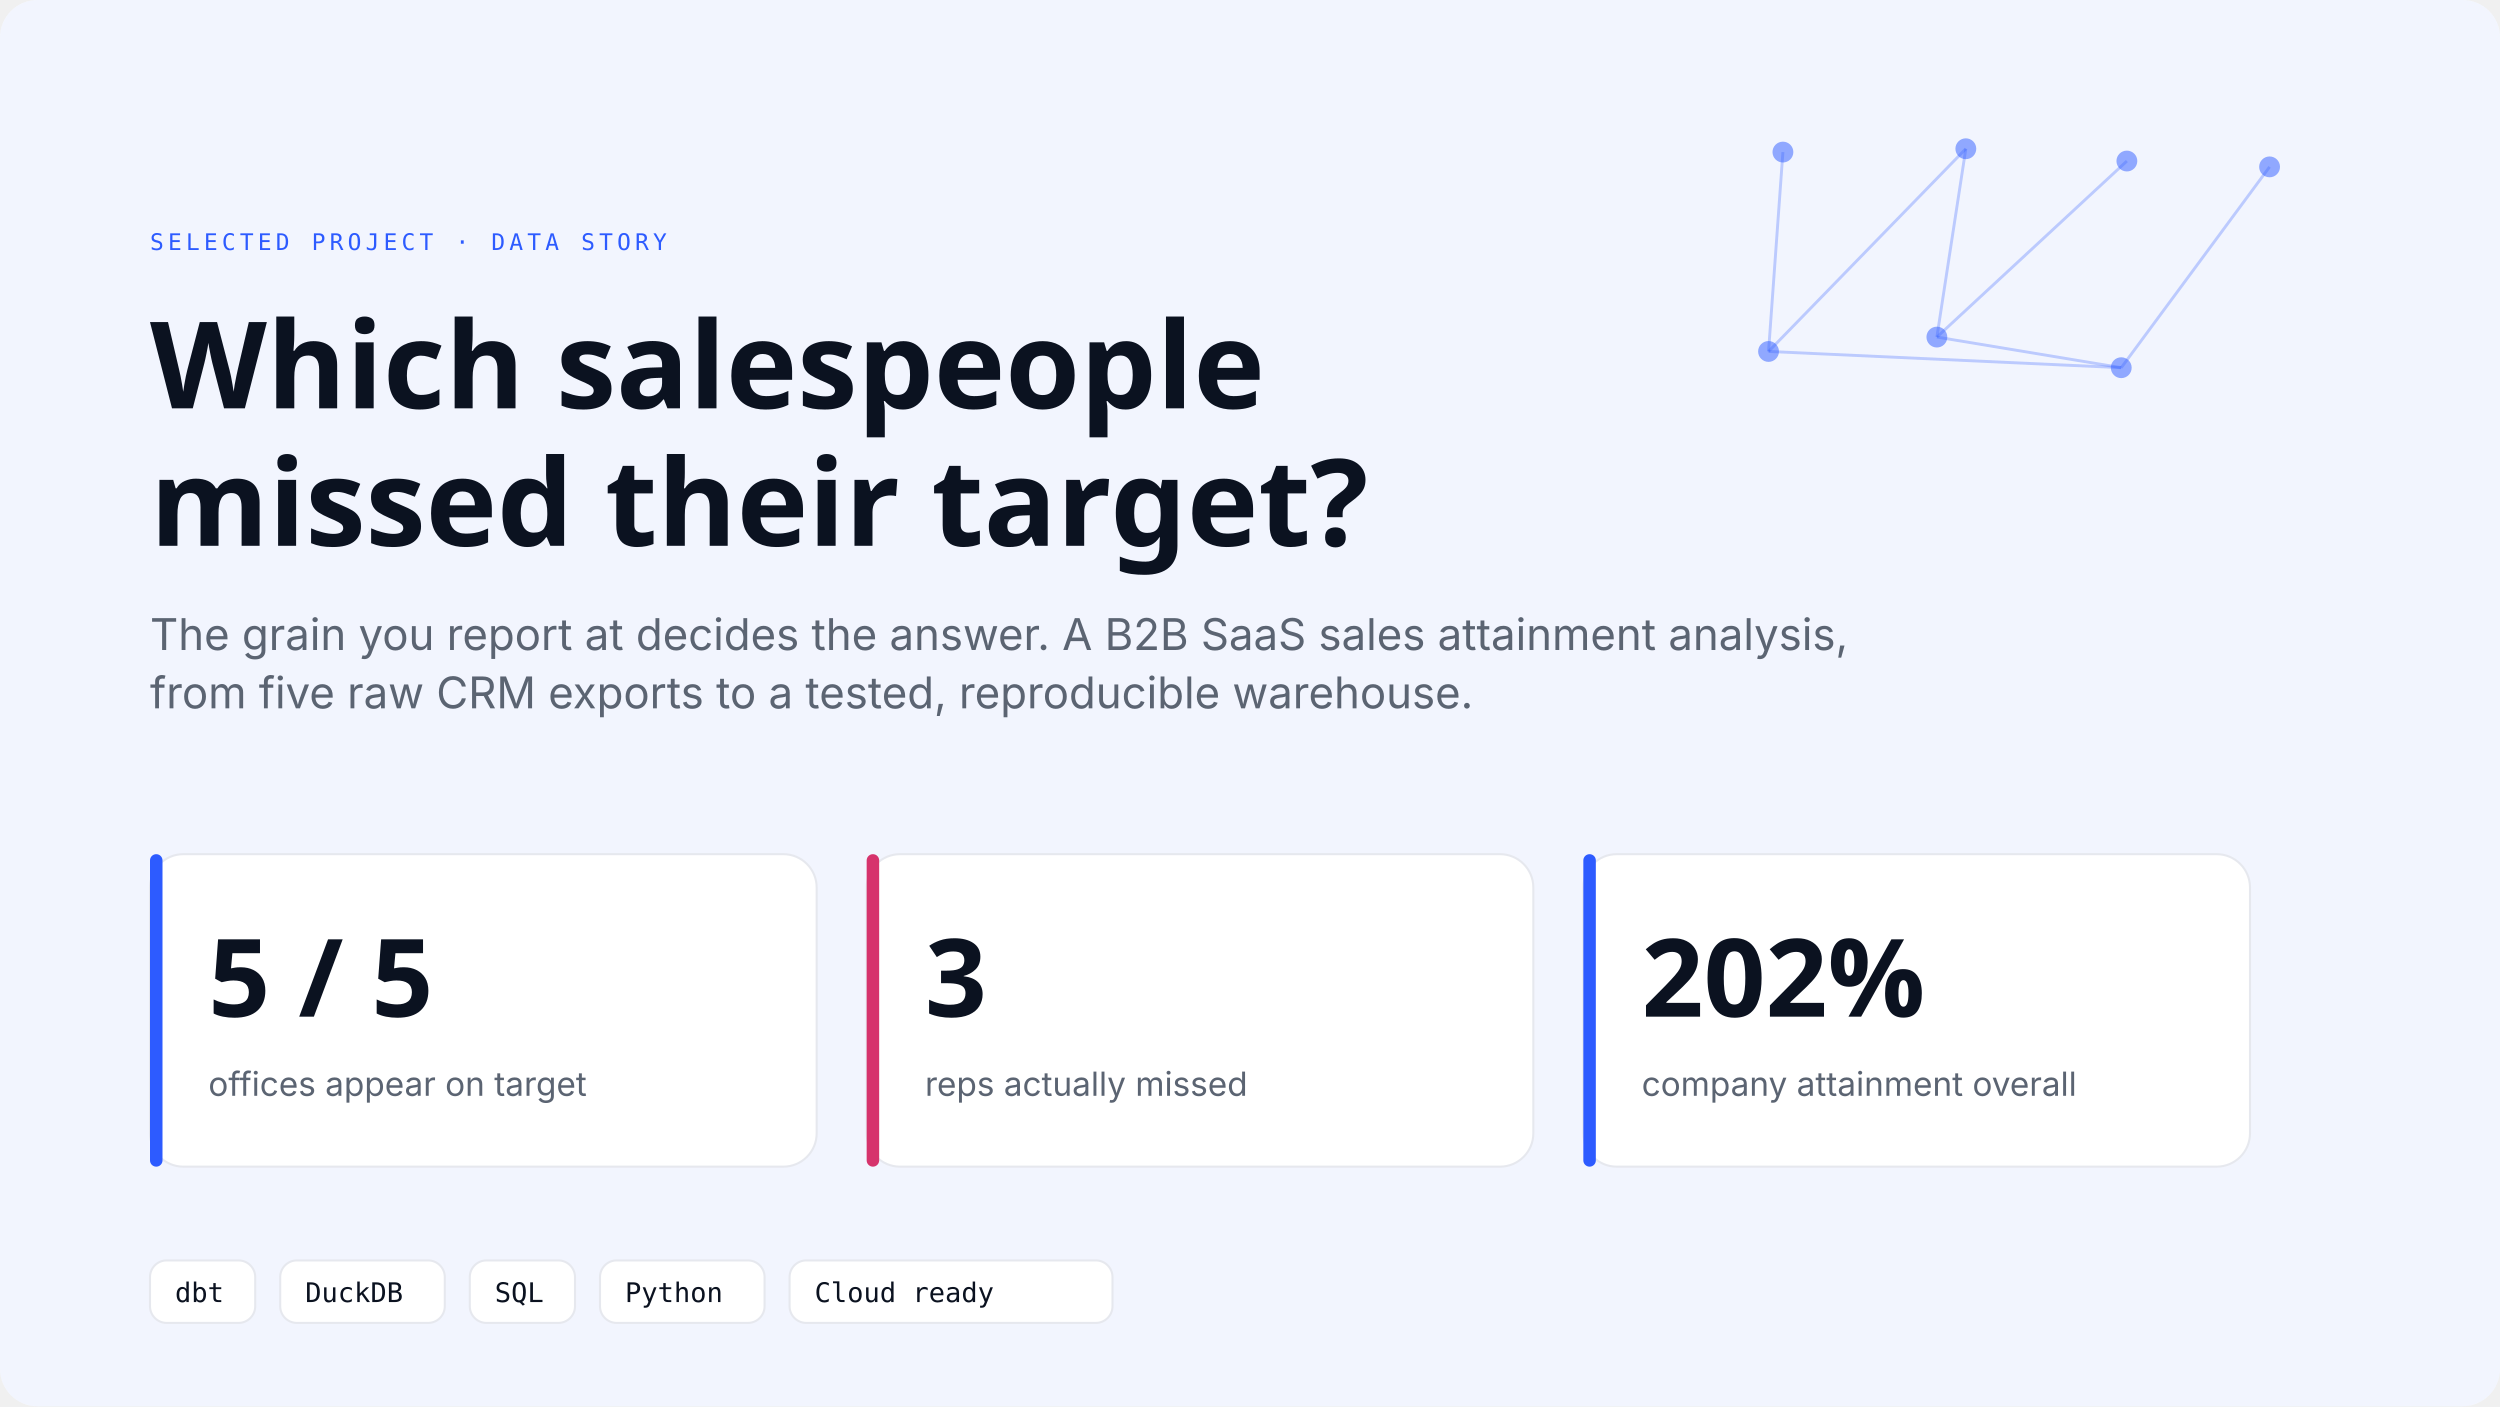
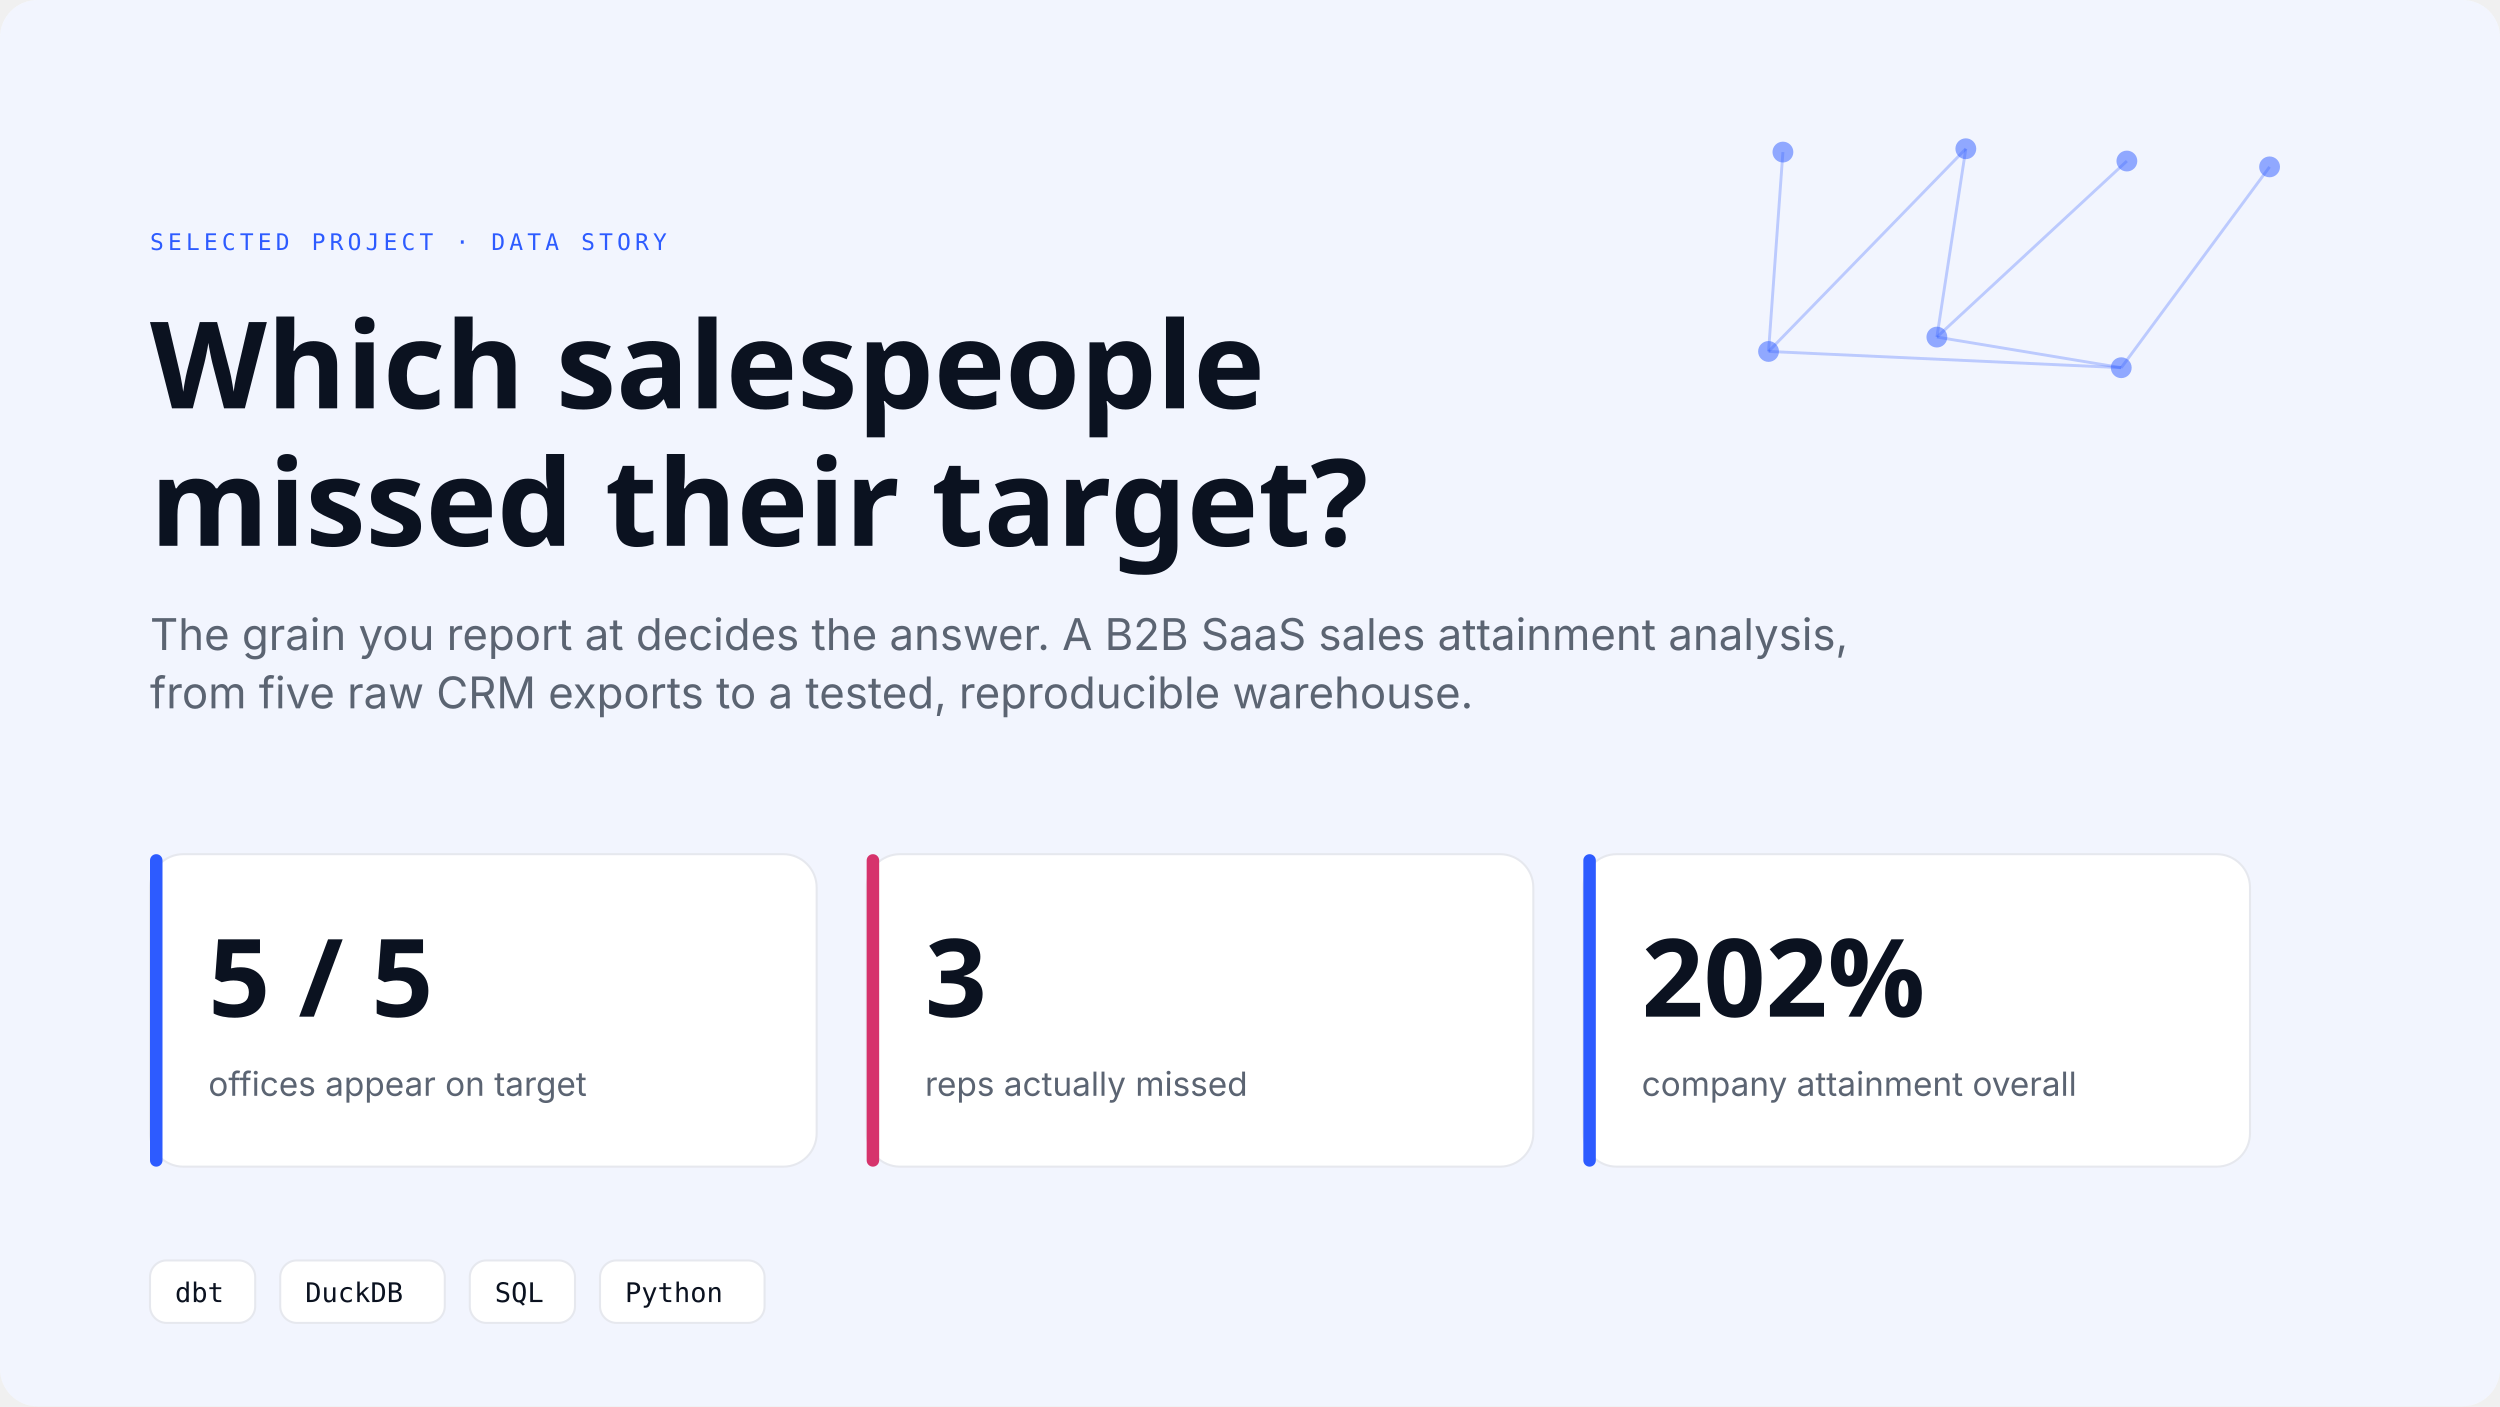
<svg xmlns="http://www.w3.org/2000/svg" viewBox="0 0 1200 675" width="1200" height="675" role="img" font-family="Inter, 'Segoe UI', system-ui, sans-serif">
  <rect x="0.5" y="0.5" width="1199" height="674" rx="18" fill="#FBFBFD" stroke="#E6E8EE" />
  <rect x="0.0" y="0.0" width="1200.0" height="675.0" rx="18" fill="#FBFBFD" />
  <rect x="0.0" y="0.0" width="1200.0" height="675.0" rx="18" fill="#EAF0FF" opacity="0.5" />
  <line x1="855.8" y1="73.0" x2="848.9" y2="168.7" stroke="#2D5BFF" stroke-width="1.4" opacity="0.28" />
  <line x1="943.6" y1="71.4" x2="848.9" y2="168.7" stroke="#2D5BFF" stroke-width="1.4" opacity="0.28" />
  <line x1="943.6" y1="71.4" x2="929.7" y2="161.8" stroke="#2D5BFF" stroke-width="1.4" opacity="0.28" />
  <line x1="1020.9" y1="77.3" x2="929.7" y2="161.8" stroke="#2D5BFF" stroke-width="1.4" opacity="0.28" />
  <line x1="1089.4" y1="80.1" x2="1018.2" y2="176.5" stroke="#2D5BFF" stroke-width="1.4" opacity="0.28" />
  <line x1="848.9" y1="168.7" x2="1018.2" y2="176.5" stroke="#2D5BFF" stroke-width="1.4" opacity="0.28" />
  <line x1="929.7" y1="161.8" x2="1018.2" y2="176.5" stroke="#2D5BFF" stroke-width="1.4" opacity="0.28" />
  <circle cx="855.8" cy="73.0" r="5.0" fill="#2D5BFF" opacity="0.5" />
  <circle cx="943.6" cy="71.4" r="5.0" fill="#2D5BFF" opacity="0.5" />
  <circle cx="1020.9" cy="77.3" r="5.0" fill="#2D5BFF" opacity="0.5" />
  <circle cx="1089.4" cy="80.1" r="5.0" fill="#2D5BFF" opacity="0.5" />
  <circle cx="848.9" cy="168.7" r="5.0" fill="#2D5BFF" opacity="0.5" />
  <circle cx="929.7" cy="161.8" r="5.0" fill="#2D5BFF" opacity="0.5" />
  <circle cx="1018.2" cy="176.5" r="5.0" fill="#2D5BFF" opacity="0.5" />
  <text x="72.0" y="120.0" font-family="'JetBrains Mono', ui-monospace, 'Cascadia Mono', monospace" font-size="11" font-weight="500" fill="#2D5BFF" text-anchor="start" letter-spacing="2">SELECTED PROJECT · DATA STORY</text>
  <text x="72.0" y="196.0" font-family="'Space Grotesk', 'Segoe UI', system-ui, sans-serif" font-size="58" font-weight="700" fill="#0B1220" text-anchor="start">Which salespeople</text>
  <text x="72.0" y="262.0" font-family="'Space Grotesk', 'Segoe UI', system-ui, sans-serif" font-size="58" font-weight="700" fill="#0B1220" text-anchor="start">missed their target?</text>
  <text x="72.0" y="312.0" font-family="Inter, 'Segoe UI', system-ui, sans-serif" font-size="21" font-weight="400" fill="#5B6472" text-anchor="start">The grain you report at decides the answer. A B2B SaaS sales attainment analysis,</text>
  <text x="72.0" y="340.0" font-family="Inter, 'Segoe UI', system-ui, sans-serif" font-size="21" font-weight="400" fill="#5B6472" text-anchor="start">from five raw CRM exports to a tested, reproducible warehouse.</text>
  <rect x="72.0" y="410.0" width="320.0" height="150.0" rx="16" fill="white" stroke="#E6E8EE" stroke-width="1" />
  <rect x="72.0" y="410.0" width="6.0" height="150.0" rx="3" fill="#2D5BFF" />
  <text x="100.0" y="488.0" font-family="'Space Grotesk', 'Segoe UI', system-ui, sans-serif" font-size="52" font-weight="700" fill="#0B1220" text-anchor="start">5 / 5</text>
  <text x="100.0" y="526.0" font-family="Inter, 'Segoe UI', system-ui, sans-serif" font-size="16" font-weight="400" fill="#5B6472" text-anchor="start">offices appear on target</text>
  <rect x="416.0" y="410.0" width="320.0" height="150.0" rx="16" fill="white" stroke="#E6E8EE" stroke-width="1" />
  <rect x="416.0" y="410.0" width="6.0" height="150.0" rx="3" fill="#D6336C" />
  <text x="444.0" y="488.0" font-family="'Space Grotesk', 'Segoe UI', system-ui, sans-serif" font-size="52" font-weight="700" fill="#0B1220" text-anchor="start">3</text>
  <text x="444.0" y="526.0" font-family="Inter, 'Segoe UI', system-ui, sans-serif" font-size="16" font-weight="400" fill="#5B6472" text-anchor="start">reps actually missed</text>
  <rect x="760.0" y="410.0" width="320.0" height="150.0" rx="16" fill="white" stroke="#E6E8EE" stroke-width="1" />
  <rect x="760.0" y="410.0" width="6.0" height="150.0" rx="3" fill="#2D5BFF" />
  <text x="788.0" y="488.0" font-family="'Space Grotesk', 'Segoe UI', system-ui, sans-serif" font-size="52" font-weight="700" fill="#0B1220" text-anchor="start">202%</text>
  <text x="788.0" y="526.0" font-family="Inter, 'Segoe UI', system-ui, sans-serif" font-size="16" font-weight="400" fill="#5B6472" text-anchor="start">company attainment overall</text>
  <rect x="72.0" y="605.0" width="50.5" height="30.0" rx="8" fill="white" stroke="#E6E8EE" stroke-width="1" />
  <text x="84.0" y="625.0" font-family="'JetBrains Mono', ui-monospace, 'Cascadia Mono', monospace" font-size="13" font-weight="400" fill="#0B1220" text-anchor="start">dbt</text>
  <rect x="134.5" y="605.0" width="79.0" height="30.0" rx="8" fill="white" stroke="#E6E8EE" stroke-width="1" />
  <text x="146.5" y="625.0" font-family="'JetBrains Mono', ui-monospace, 'Cascadia Mono', monospace" font-size="13" font-weight="400" fill="#0B1220" text-anchor="start">DuckDB</text>
  <rect x="225.5" y="605.0" width="50.5" height="30.0" rx="8" fill="white" stroke="#E6E8EE" stroke-width="1" />
  <text x="237.5" y="625.0" font-family="'JetBrains Mono', ui-monospace, 'Cascadia Mono', monospace" font-size="13" font-weight="400" fill="#0B1220" text-anchor="start">SQL</text>
  <rect x="288.0" y="605.0" width="79.0" height="30.0" rx="8" fill="white" stroke="#E6E8EE" stroke-width="1" />
  <text x="300.0" y="625.0" font-family="'JetBrains Mono', ui-monospace, 'Cascadia Mono', monospace" font-size="13" font-weight="400" fill="#0B1220" text-anchor="start">Python</text>
-   <rect x="379.0" y="605.0" width="155.0" height="30.0" rx="8" fill="white" stroke="#E6E8EE" stroke-width="1" />
-   <text x="391.0" y="625.0" font-family="'JetBrains Mono', ui-monospace, 'Cascadia Mono', monospace" font-size="13" font-weight="400" fill="#0B1220" text-anchor="start">Cloud ready</text>
</svg>
